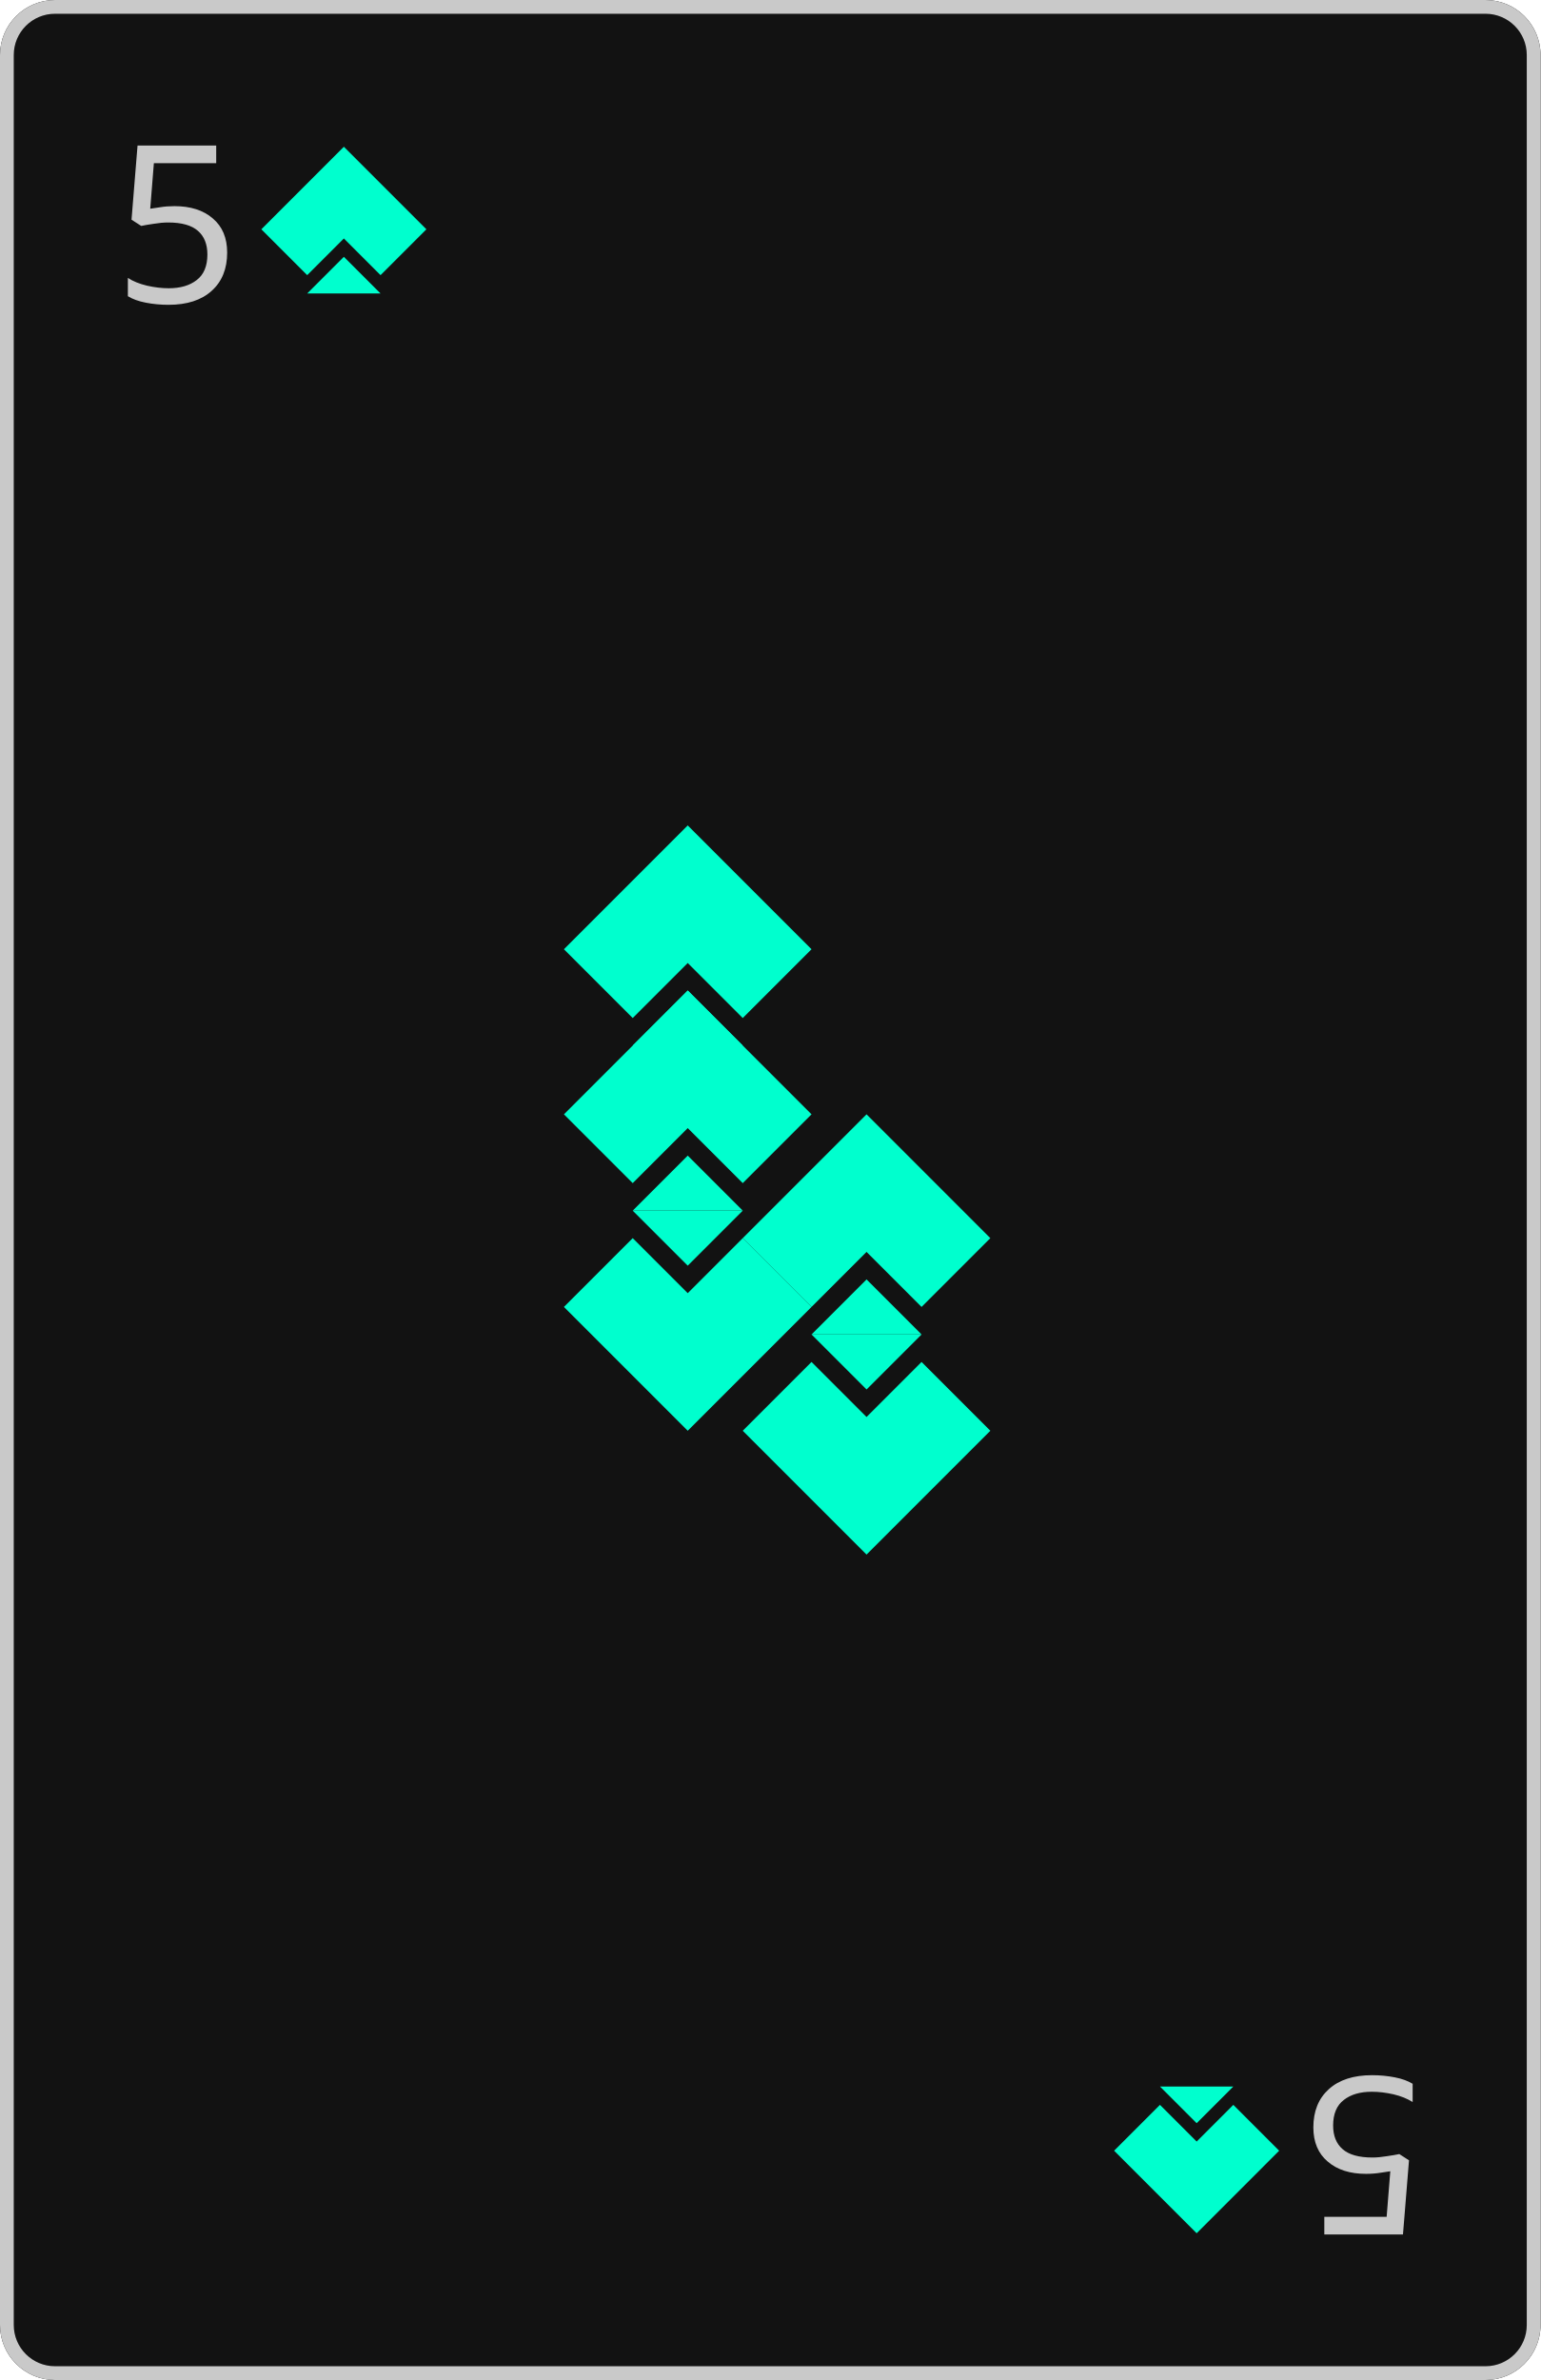
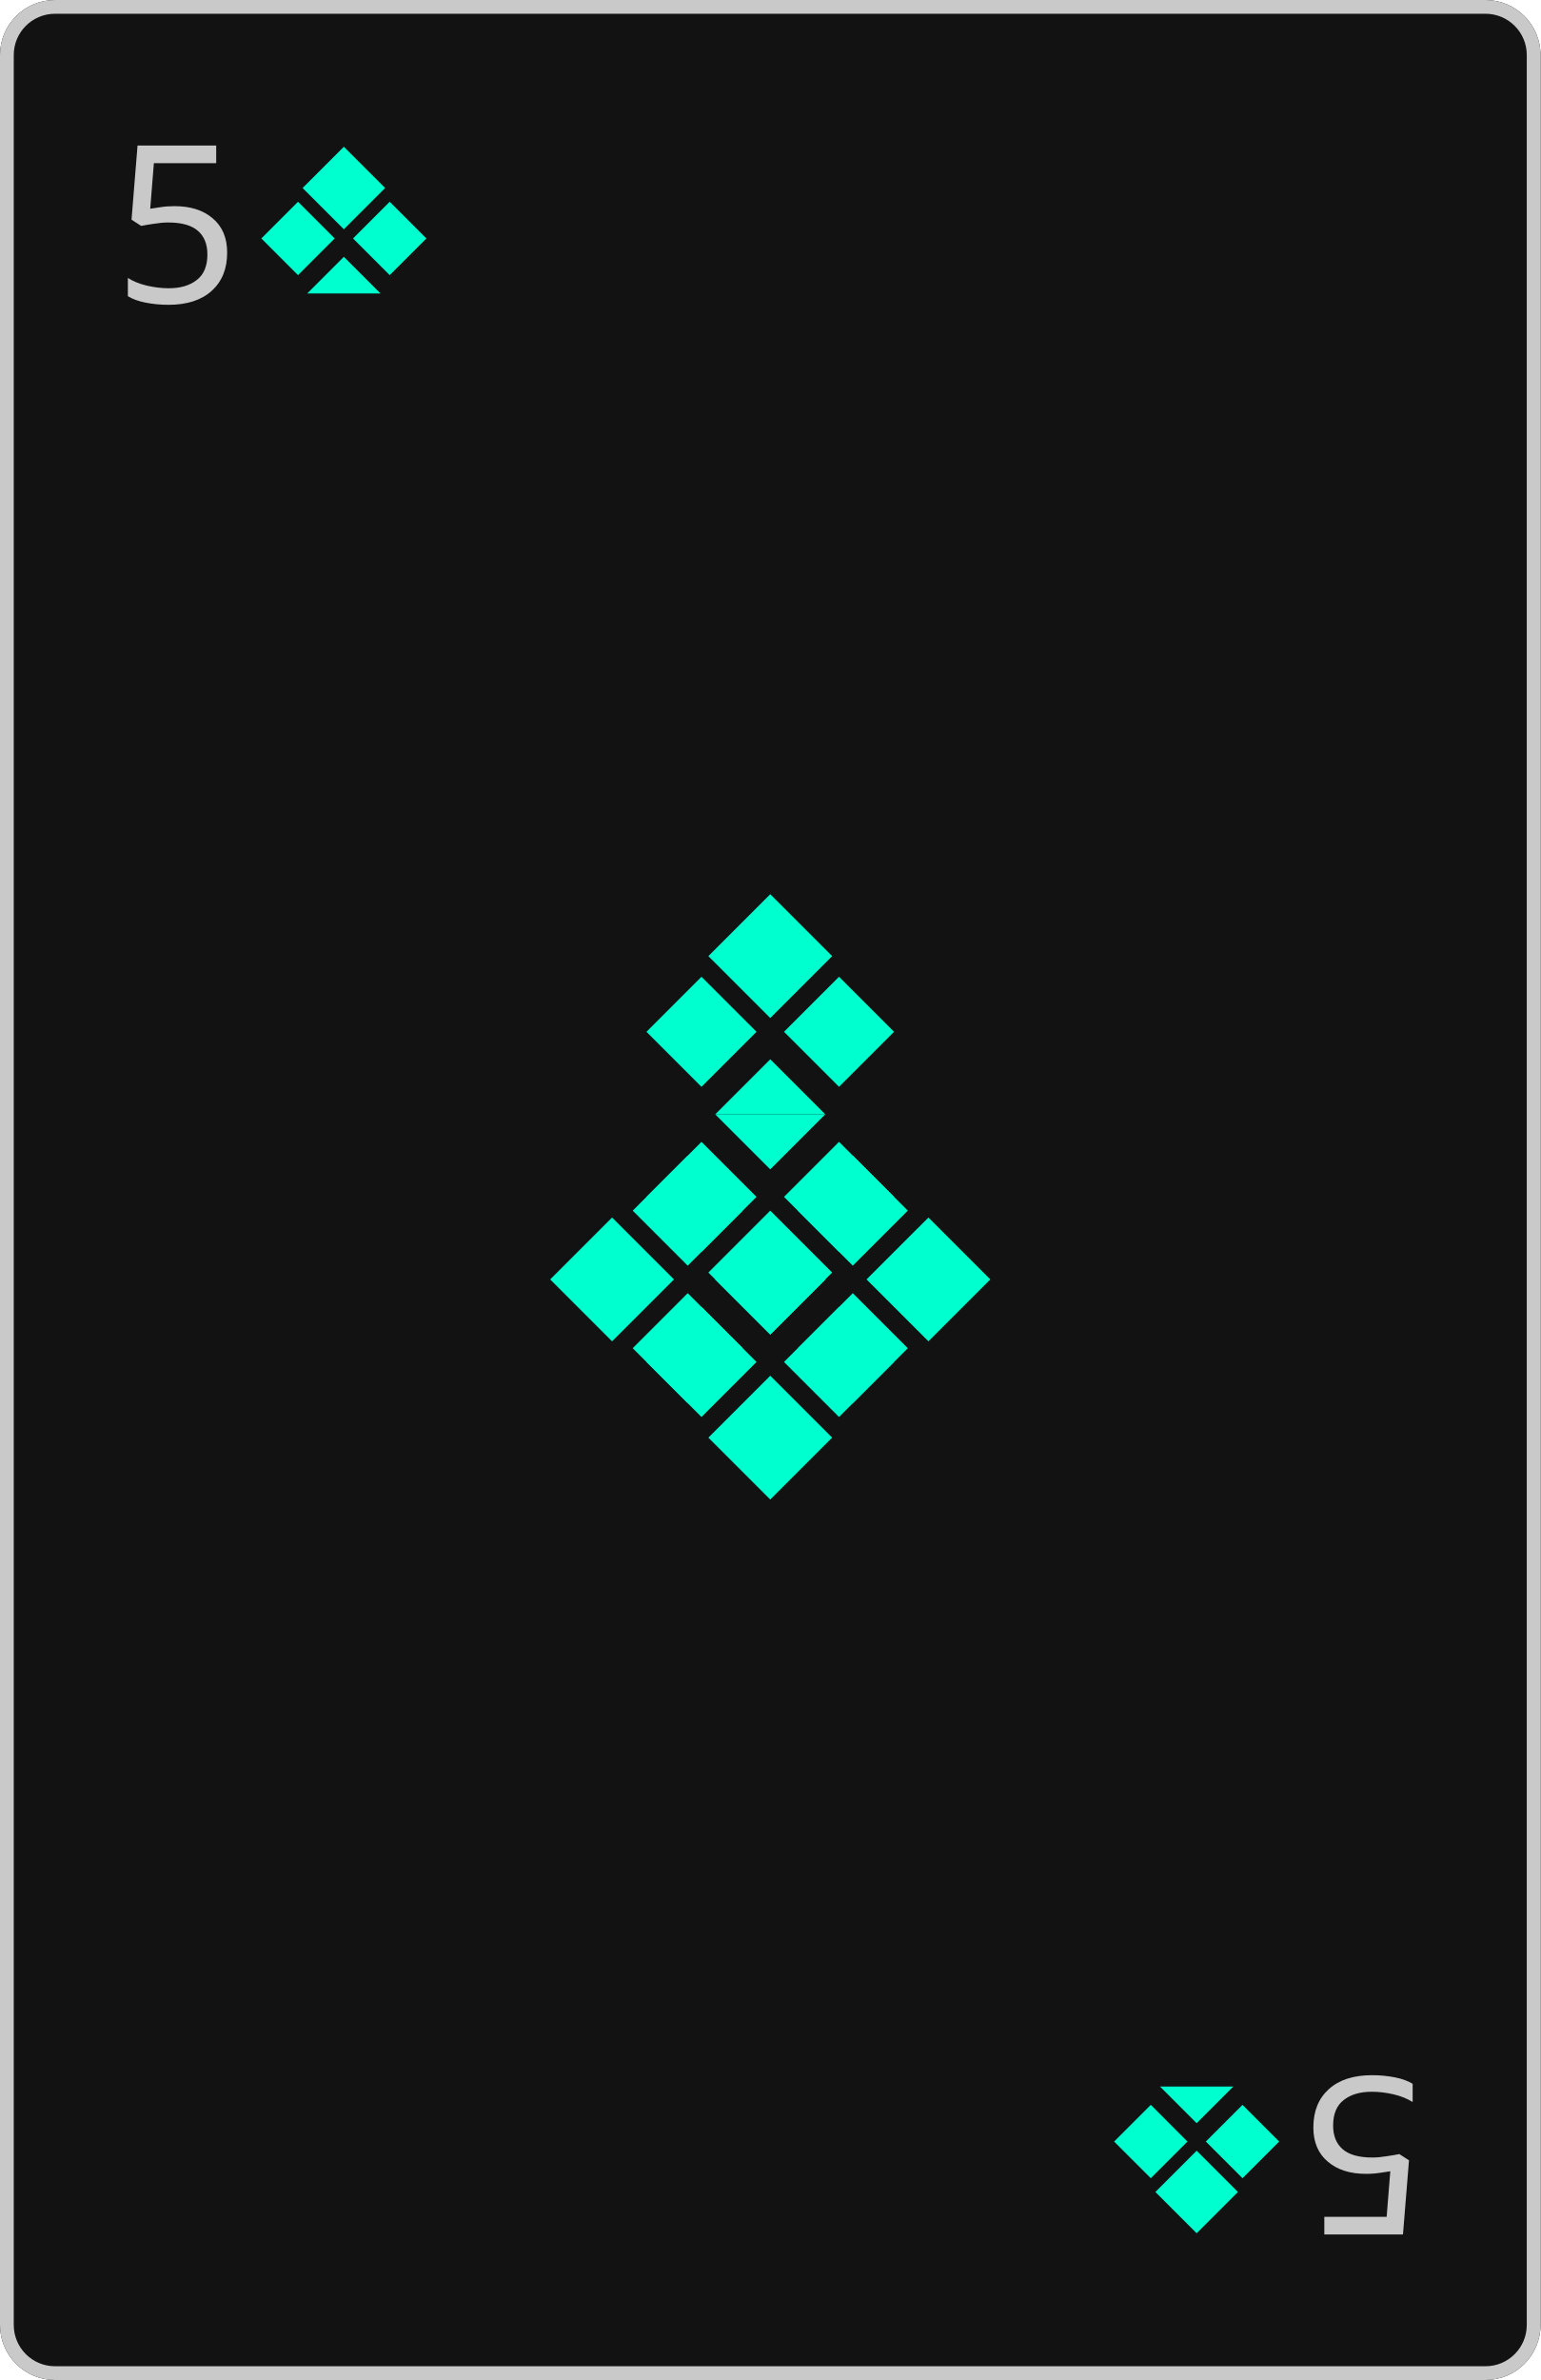
<svg xmlns="http://www.w3.org/2000/svg" width="112" height="173" viewBox="0 0 112 173">
  <defs>
    <style>.a{fill:none;}.b{fill:#121212;stroke:#c9c9c9;stroke-linejoin:bevel;}.c{fill:#c9c9c9;font-size:16px;font-family:PTSans-Regular, PT Sans;}.d{clip-path:url(#a);}.e{fill:#00ffce;}.f{clip-path:url(#c);}.g{stroke:none;}</style>
    <clipPath id="a">
      <rect class="a" width="16" height="16" />
    </clipPath>
    <clipPath id="c">
      <rect class="a" width="24" height="24" />
    </clipPath>
  </defs>
-   <g transform="translate(-481 -72)">
-     <g class="b" transform="translate(481 72)">
-       <rect class="g" width="112" height="173" rx="4" />
-       <rect class="a" x="0.5" y="0.5" width="111" height="172" rx="3.5" />
-     </g>
-     <text class="c" transform="translate(498 94)">
-       <tspan x="-8.72" y="0">5</tspan>
-     </text>
-     <text class="c" transform="translate(576 223) rotate(180)">
-       <tspan x="-8.72" y="0">5</tspan>
-     </text>
-     <g transform="translate(404)">
-       <g class="d" transform="translate(94 80)">
-         <path class="e" d="M116.333,330.667l6,6L119,340l-2.667-2.667L113.667,340l-3.333-3.333Z" transform="translate(-108.333 -328)" />
-         <path class="e" d="M116.333,338.667l-2.667,2.667H119Z" transform="translate(-108.333 -328)" />
+   <g transform="translate(-481 -281)">
+     <g transform="translate(289 219)">
+       <g class="b" transform="translate(192 62)">
+         <rect class="g" width="112" height="173" rx="4" />
+         <rect class="a" x="0.5" y="0.5" width="111" height="172" rx="3.5" />
+       </g>
+       <text class="c" transform="translate(209 84)">
+         <tspan x="-8.72" y="0">5</tspan>
+       </text>
+       <text class="c" transform="translate(287 213) rotate(180)">
+         <tspan x="-8.72" y="0">5</tspan>
+       </text>
+       <g class="d" transform="translate(209 70)">
+         <rect class="e" width="4.243" height="4.243" transform="translate(5 5.667) rotate(-45)" />
+         <rect class="e" width="3.771" height="3.771" transform="translate(2 9.333) rotate(-45)" />
+         <rect class="e" width="3.771" height="3.771" transform="translate(8.667 9.333) rotate(-45)" />
+         <path class="e" d="M133,338.667l-2.667,2.667h5.333Z" transform="translate(-125 -328)" />
        <rect class="a" width="16" height="16" />
      </g>
-       <g class="d" transform="translate(172 237) rotate(180)">
-         <path class="e" d="M116.333,330.667l6,6L119,340l-2.667-2.667L113.667,340l-3.333-3.333Z" transform="translate(-108.333 -328)" />
-         <path class="e" d="M116.333,338.667l-2.667,2.667H119Z" transform="translate(-108.333 -328)" />
+       <g class="d" transform="translate(287 227) rotate(180)">
+         <rect class="e" width="4.243" height="4.243" transform="translate(5 5.667) rotate(-45)" />
+         <rect class="e" width="3.771" height="3.771" transform="translate(2 9.333) rotate(-45)" />
+         <rect class="e" width="3.771" height="3.771" transform="translate(8.667 9.333) rotate(-45)" />
+         <path class="e" d="M133,338.667l-2.667,2.667h5.333Z" transform="translate(-125 -328)" />
        <rect class="a" width="16" height="16" />
      </g>
    </g>
-     <g class="f" transform="translate(519 140)">
-       <path class="e" d="M121,294l9,9-5,5-4-4-4,4-5-5Z" transform="translate(-109 -290)" />
-       <path class="e" d="M121,306l-4,4h8Z" transform="translate(-109 -290)" />
-       <rect class="a" width="24" height="24" />
-     </g>
-     <g class="f" transform="translate(519 128)">
-       <path class="e" d="M121,294l9,9-5,5-4-4-4,4-5-5Z" transform="translate(-109 -290)" />
-       <path class="e" d="M121,306l-4,4h8Z" transform="translate(-109 -290)" />
-       <rect class="a" width="24" height="24" />
-     </g>
-     <g class="f" transform="translate(532 149)">
-       <path class="e" d="M121,294l9,9-5,5-4-4-4,4-5-5Z" transform="translate(-109 -290)" />
-       <path class="e" d="M121,306l-4,4h8Z" transform="translate(-109 -290)" />
-       <rect class="a" width="24" height="24" />
-     </g>
-     <g class="f" transform="translate(543 180) rotate(180)">
-       <path class="e" d="M121,294l9,9-5,5-4-4-4,4-5-5Z" transform="translate(-109 -290)" />
-       <path class="e" d="M121,306l-4,4h8Z" transform="translate(-109 -290)" />
-       <rect class="a" width="24" height="24" />
-     </g>
-     <g class="f" transform="translate(556 189) rotate(180)">
-       <path class="e" d="M121,294l9,9-5,5-4-4-4,4-5-5Z" transform="translate(-109 -290)" />
-       <path class="e" d="M121,306l-4,4h8Z" transform="translate(-109 -290)" />
-       <rect class="a" width="24" height="24" />
+     <g transform="translate(-1 -1)">
+       <g class="f" transform="translate(518 387) rotate(-90)">
+         <rect class="e" width="6.364" height="6.364" transform="translate(7.5 8.5) rotate(-45)" />
+         <rect class="e" width="5.657" height="5.657" transform="translate(3 14) rotate(-45)" />
+         <rect class="e" width="5.657" height="5.657" transform="translate(13 14) rotate(-45)" />
+         <path class="e" d="M146,306l-4,4h8Z" transform="translate(-134 -290)" />
+         <rect class="a" width="24" height="24" />
+       </g>
+       <g class="f" transform="translate(526 343)">
+         <rect class="e" width="6.364" height="6.364" transform="translate(7.5 8.5) rotate(-45)" />
+         <rect class="e" width="5.657" height="5.657" transform="translate(3 14) rotate(-45)" />
+         <rect class="e" width="5.657" height="5.657" transform="translate(13 14) rotate(-45)" />
+         <path class="e" d="M146,306l-4,4h8Z" transform="translate(-134 -290)" />
+         <rect class="a" width="24" height="24" />
+       </g>
+       <g class="f" transform="translate(550 395) rotate(180)">
+         <rect class="e" width="6.364" height="6.364" transform="translate(7.5 8.5) rotate(-45)" />
+         <rect class="e" width="5.657" height="5.657" transform="translate(3 14) rotate(-45)" />
+         <rect class="e" width="5.657" height="5.657" transform="translate(13 14) rotate(-45)" />
+         <path class="e" d="M146,306l-4,4h8Z" transform="translate(-134 -290)" />
+         <rect class="a" width="24" height="24" />
+       </g>
+       <g class="f" transform="translate(558 363) rotate(90)">
+         <rect class="e" width="6.364" height="6.364" transform="translate(7.5 8.5) rotate(-45)" />
+         <rect class="e" width="5.657" height="5.657" transform="translate(3 14) rotate(-45)" />
+         <rect class="e" width="5.657" height="5.657" transform="translate(13 14) rotate(-45)" />
+         <path class="e" d="M146,306l-4,4h8Z" transform="translate(-134 -290)" />
+         <rect class="a" width="24" height="24" />
+       </g>
+       <g class="f" transform="translate(550 383) rotate(180)">
+         <rect class="e" width="6.364" height="6.364" transform="translate(7.5 8.5) rotate(-45)" />
+         <rect class="e" width="5.657" height="5.657" transform="translate(3 14) rotate(-45)" />
+         <rect class="e" width="5.657" height="5.657" transform="translate(13 14) rotate(-45)" />
+         <path class="e" d="M146,306l-4,4h8Z" transform="translate(-134 -290)" />
+         <rect class="a" width="24" height="24" />
+       </g>
    </g>
  </g>
</svg>
